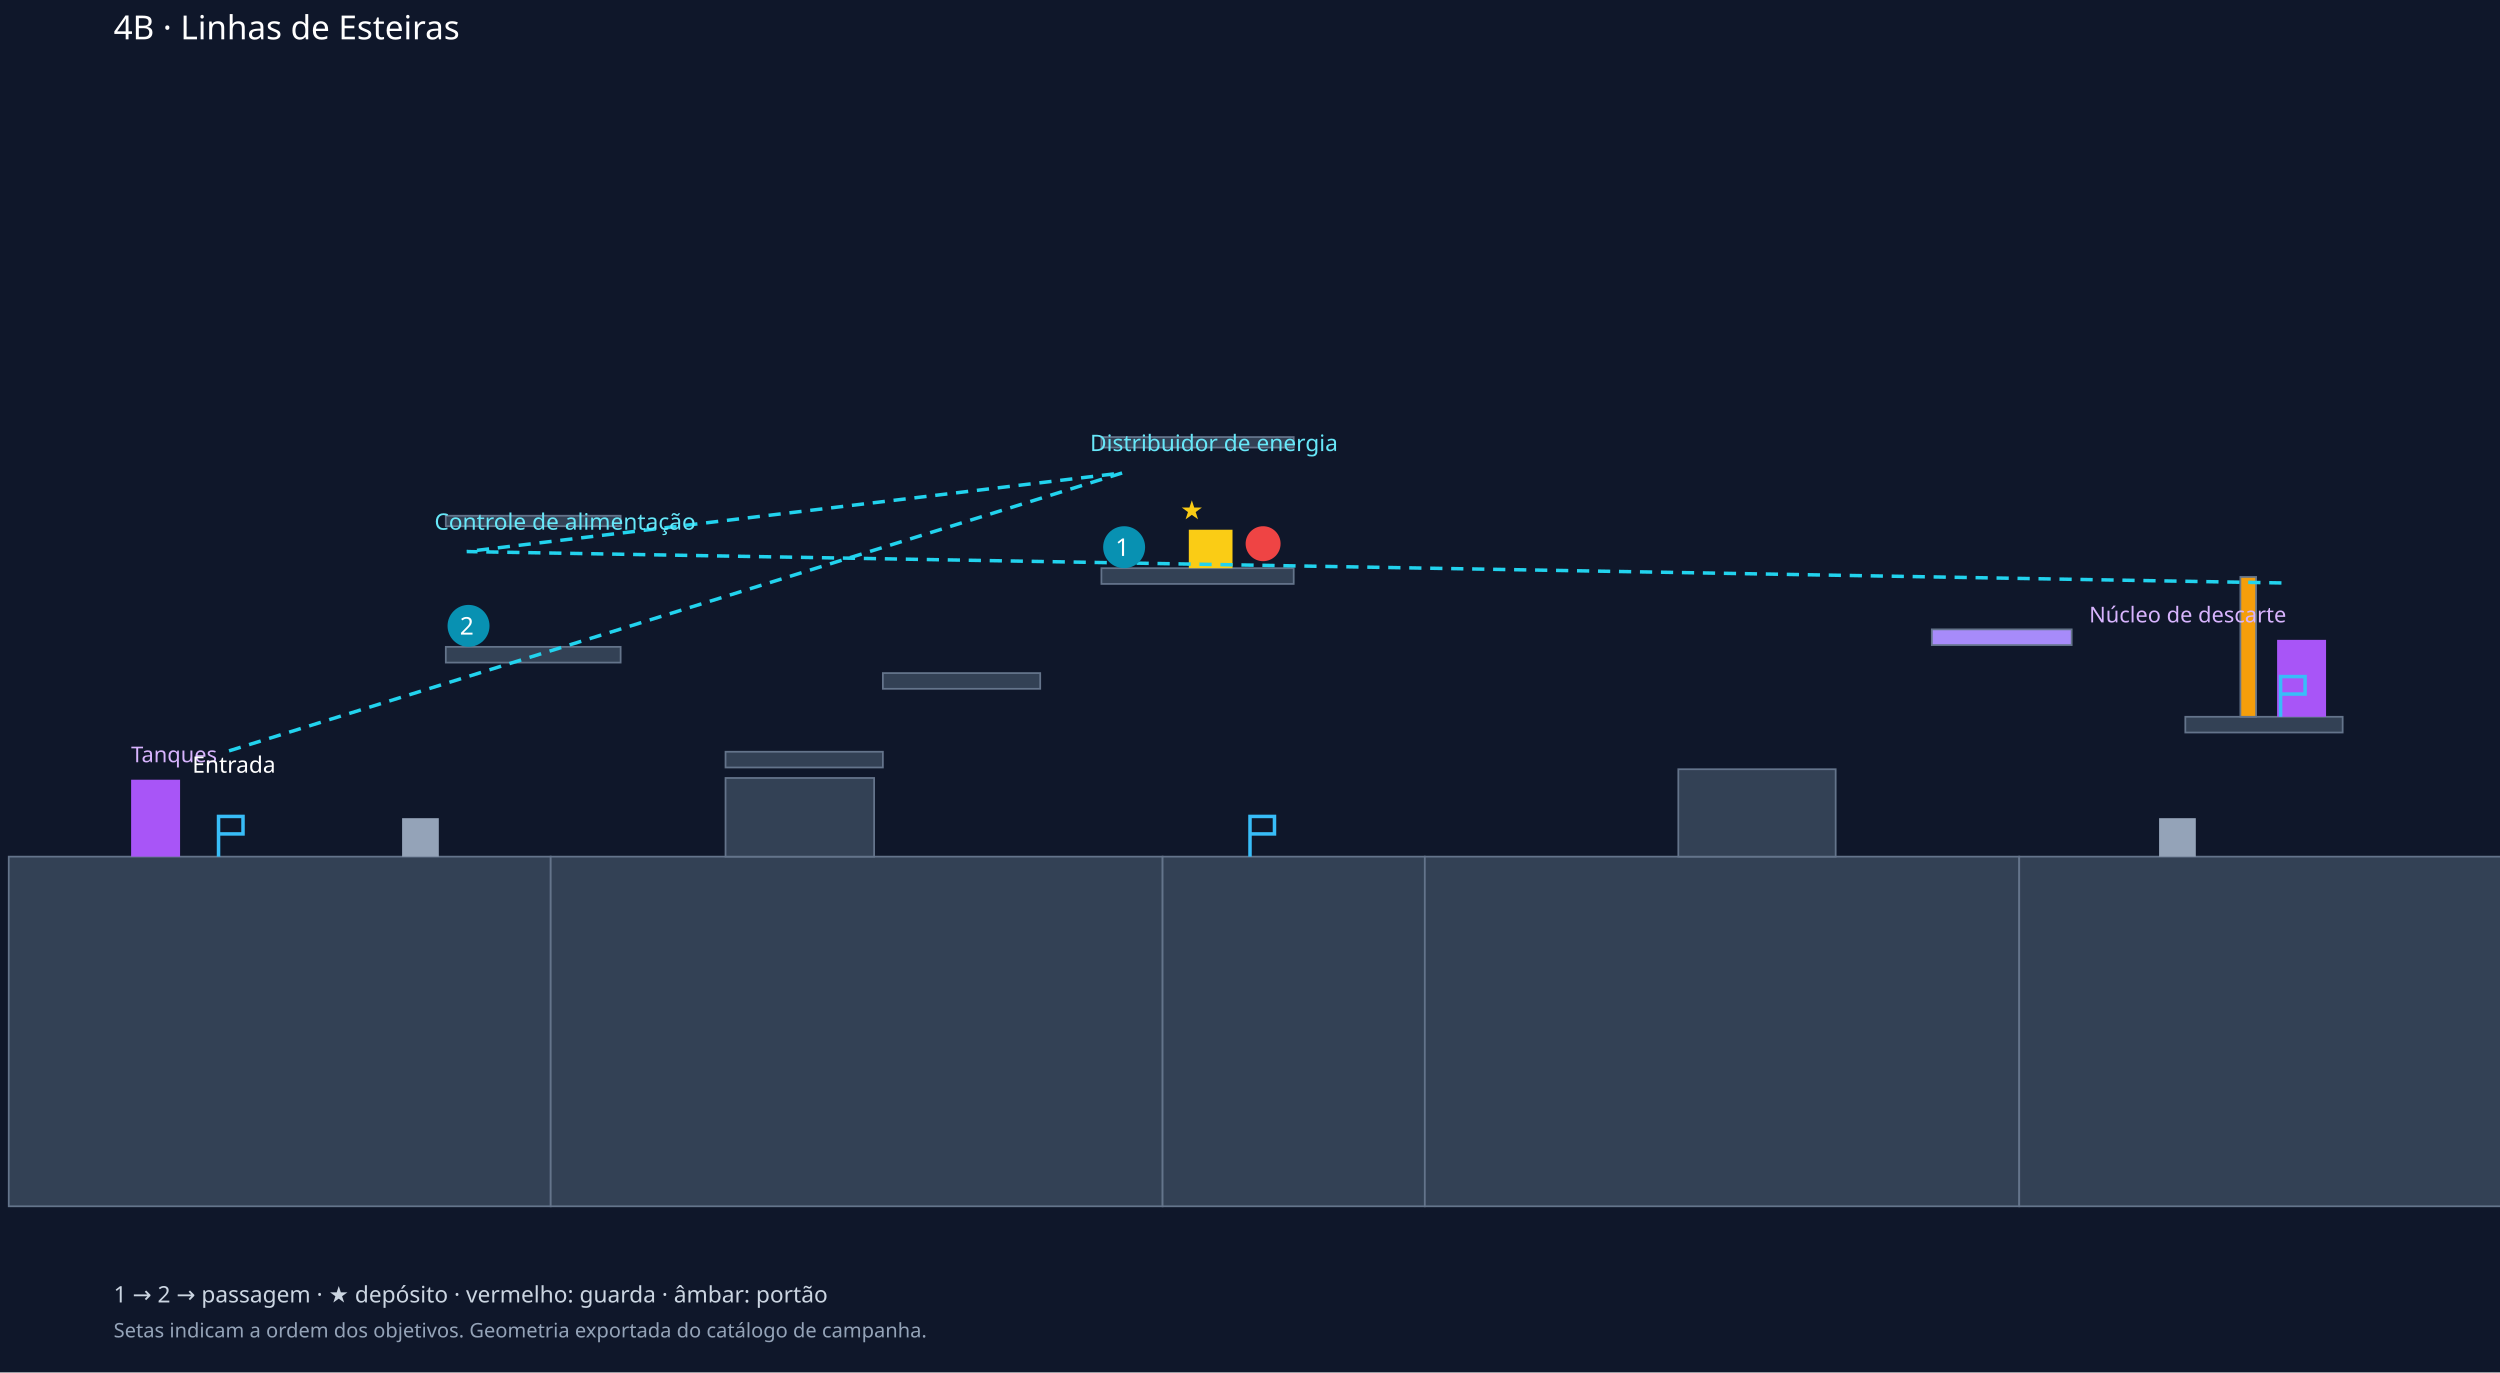
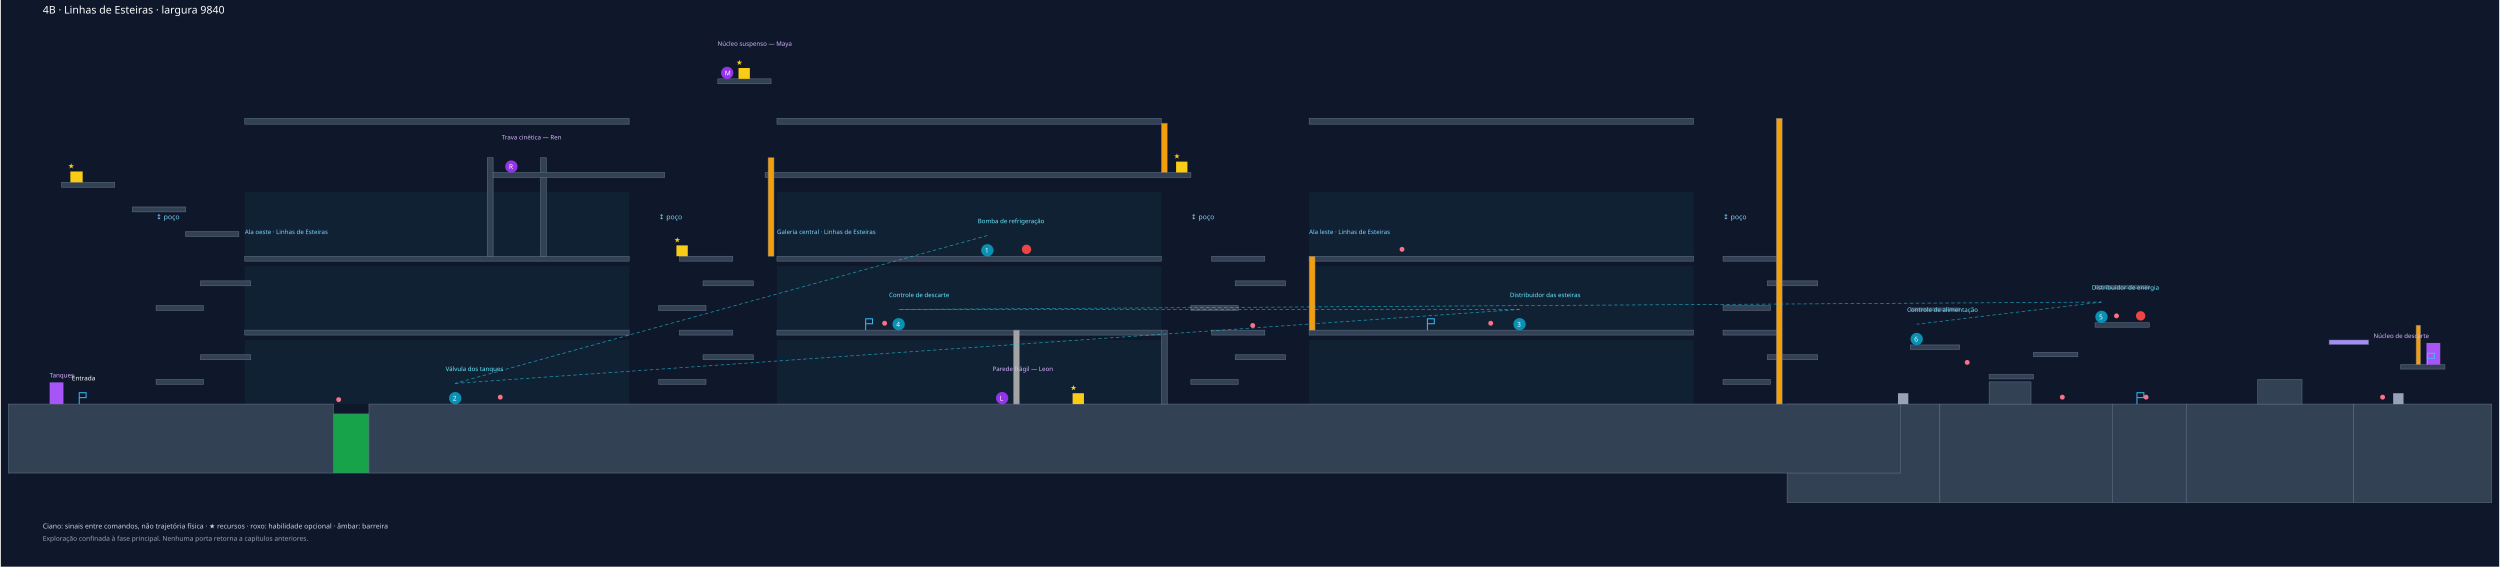
- <svg xmlns="http://www.w3.org/2000/svg" viewBox="-110 -320 2860 1570" width="1120" role="img" aria-label="Linhas de Esteiras">
-   <rect x="-110" y="-320" width="2860" height="1570" fill="#0f172a" />
-   <rect x="-100" y="660" width="620" height="400" fill="#334155" stroke="#64748b" stroke-width="2" />
-   <rect x="520" y="660" width="700" height="400" fill="#334155" stroke="#64748b" stroke-width="2" />
-   <rect x="1220" y="660" width="300" height="400" fill="#334155" stroke="#64748b" stroke-width="2" />
-   <rect x="1520" y="660" width="680" height="400" fill="#334155" stroke="#64748b" stroke-width="2" />
-   <rect x="2200" y="660" width="560" height="400" fill="#334155" stroke="#64748b" stroke-width="2" />
-   <rect x="720" y="570" width="170" height="90" fill="#334155" stroke="#64748b" stroke-width="2" />
-   <rect x="400" y="420" width="200" height="18" fill="#334155" stroke="#64748b" stroke-width="2" />
-   <rect x="1150" y="330" width="220" height="18" fill="#334155" stroke="#64748b" stroke-width="2" />
-   <rect x="1810" y="560" width="180" height="100" fill="#334155" stroke="#64748b" stroke-width="2" />
-   <rect x="2100" y="400" width="160" height="18" fill="#a78bfa" stroke="#64748b" stroke-width="2" />
-   <rect x="720" y="540" width="180" height="18" fill="#334155" stroke="#64748b" stroke-width="2" />
-   <rect x="900" y="450" width="180" height="18" fill="#334155" stroke="#64748b" stroke-width="2" />
-   <rect x="1150" y="180" width="220" height="12" fill="#334155" stroke="#64748b" stroke-width="2" />
-   <rect x="400" y="270" width="200" height="12" fill="#334155" stroke="#64748b" stroke-width="2" />
-   <rect x="2390" y="500" width="180" height="18" fill="#334155" stroke="#64748b" stroke-width="2" />
-   <rect x="2453" y="340" width="18" height="160" fill="#f59e0b" stroke="#64748b" stroke-width="2" />
-   <rect x="350" y="616" width="42" height="44" fill="#94a3b8" />
-   <rect x="1250" y="286" width="50" height="44" fill="#facc15" />
-   <text x="1240" y="274" fill="#facc15" font-size="30" font-family="sans-serif">★</text>
-   <rect x="2360" y="616" width="42" height="44" fill="#94a3b8" />
-   <polyline points="152,539 1174,221 424,311 2507,347" stroke="#22d3ee" stroke-width="4" stroke-dasharray="14 10" fill="none" />
-   <circle cx="1176" cy="306" r="24" fill="#0891b2" />
-   <text x="1166" y="316" fill="#fff" font-size="28" font-family="sans-serif">1</text>
-   <text x="1137" y="196" fill="#67e8f9" font-size="26" font-family="sans-serif">Distribuidor de energia</text>
-   <circle cx="426" cy="396" r="24" fill="#0891b2" />
-   <text x="416" y="406" fill="#fff" font-size="28" font-family="sans-serif">2</text>
-   <text x="387" y="286" fill="#67e8f9" font-size="26" font-family="sans-serif">Controle de alimentação</text>
-   <circle cx="1335" cy="302" r="20" fill="#ef4444" />
-   <rect x="40" y="572" width="56" height="88" fill="#a855f7" />
-   <text x="40" y="552" fill="#d8b4fe" font-size="25" font-family="sans-serif">Tanques</text>
-   <rect x="2495" y="412" width="56" height="88" fill="#a855f7" />
-   <text x="2280" y="392" fill="#d8b4fe" font-size="25" font-family="sans-serif">Núcleo de descarte</text>
-   <path d="M140,660v-46h28v20h-28" fill="none" stroke="#38bdf8" stroke-width="4" />
-   <path d="M1320,660v-46h28v20h-28" fill="none" stroke="#38bdf8" stroke-width="4" />
-   <path d="M2499,500v-46h28v20h-28" fill="none" stroke="#38bdf8" stroke-width="4" />
-   <text x="110" y="564" fill="#fff" font-size="26" font-family="sans-serif">Entrada</text>
-   <text x="20" y="-275" fill="#fff" font-size="38" font-family="sans-serif">4B · Linhas de Esteiras</text>
-   <text x="20" y="1170" fill="#cbd5e1" font-size="26" font-family="sans-serif">1 → 2 → passagem · ★ depósito · vermelho: guarda · âmbar: portão</text>
-   <text x="20" y="1210" fill="#94a3b8" font-size="23" font-family="sans-serif">Setas indicam a ordem dos objetivos. Geometria exportada do catálogo de campanha.</text>
+ <svg xmlns="http://www.w3.org/2000/svg" viewBox="-150 -980 10140 2300" width="1800" height="408" role="img" aria-label="Linhas de Esteiras">
+   <rect x="-150" y="-980" width="10140" height="2300" fill="#0f172a" />
+   <rect x="840" y="400" width="1560" height="260" fill="#164e63" opacity="0.18" />
+   <rect x="840" y="100" width="1560" height="260" fill="#164e63" opacity="0.18" />
+   <rect x="840" y="-200" width="1560" height="260" fill="#164e63" opacity="0.18" />
+   <rect x="3000" y="400" width="1560" height="260" fill="#164e63" opacity="0.18" />
+   <rect x="3000" y="100" width="1560" height="260" fill="#164e63" opacity="0.18" />
+   <rect x="3000" y="-200" width="1560" height="260" fill="#164e63" opacity="0.18" />
+   <rect x="5160" y="400" width="1560" height="260" fill="#164e63" opacity="0.18" />
+   <rect x="5160" y="100" width="1560" height="260" fill="#164e63" opacity="0.18" />
+   <rect x="5160" y="-200" width="1560" height="260" fill="#164e63" opacity="0.18" />
+   <text x="480" y="-90" fill="#7dd3fc" font-size="28" font-family="sans-serif">↕ poço</text>
+   <text x="2520" y="-90" fill="#7dd3fc" font-size="28" font-family="sans-serif">↕ poço</text>
+   <text x="4680" y="-90" fill="#7dd3fc" font-size="28" font-family="sans-serif">↕ poço</text>
+   <text x="6840" y="-90" fill="#7dd3fc" font-size="28" font-family="sans-serif">↕ poço</text>
+   <text x="840" y="-30" fill="#7dd3fc" font-size="25" font-family="sans-serif">Ala oeste · Linhas de Esteiras</text>
+   <text x="3000" y="-30" fill="#7dd3fc" font-size="25" font-family="sans-serif">Galeria central · Linhas de Esteiras</text>
+   <text x="5160" y="-30" fill="#7dd3fc" font-size="25" font-family="sans-serif">Ala leste · Linhas de Esteiras</text>
+   <rect x="7100" y="660" width="620" height="400" fill="#334155" stroke="#64748b" stroke-width="2" />
+   <rect x="7720" y="660" width="700" height="400" fill="#334155" stroke="#64748b" stroke-width="2" />
+   <rect x="8420" y="660" width="300" height="400" fill="#334155" stroke="#64748b" stroke-width="2" />
+   <rect x="8720" y="660" width="680" height="400" fill="#334155" stroke="#64748b" stroke-width="2" />
+   <rect x="9400" y="660" width="560" height="400" fill="#334155" stroke="#64748b" stroke-width="2" />
+   <rect x="7920" y="570" width="170" height="90" fill="#334155" stroke="#64748b" stroke-width="2" />
+   <rect x="7600" y="420" width="200" height="18" fill="#334155" stroke="#64748b" stroke-width="2" />
+   <rect x="8350" y="330" width="220" height="18" fill="#334155" stroke="#64748b" stroke-width="2" />
+   <rect x="9010" y="560" width="180" height="100" fill="#334155" stroke="#64748b" stroke-width="2" />
+   <rect x="9300" y="400" width="160" height="18" fill="#a78bfa" stroke="#64748b" stroke-width="2" />
+   <rect x="7920" y="540" width="180" height="18" fill="#334155" stroke="#64748b" stroke-width="2" />
+   <rect x="8100" y="450" width="180" height="18" fill="#334155" stroke="#64748b" stroke-width="2" />
+   <rect x="8350" y="180" width="220" height="12" fill="#334155" stroke="#64748b" stroke-width="2" />
+   <rect x="7600" y="270" width="200" height="12" fill="#334155" stroke="#64748b" stroke-width="2" />
+   <rect x="9590" y="500" width="180" height="18" fill="#334155" stroke="#64748b" stroke-width="2" />
+   <rect x="9653" y="340" width="18" height="160" fill="#f59e0b" stroke="#64748b" stroke-width="2" />
+   <rect x="-120" y="660" width="1320" height="280" fill="#334155" stroke="#64748b" stroke-width="2" />
+   <rect x="1200" y="700" width="144" height="240" fill="#16a34a" stroke="#64748b" stroke-width="2" />
+   <rect x="1344" y="660" width="6216" height="280" fill="#334155" stroke="#64748b" stroke-width="2" />
+   <rect x="840" y="360" width="1560" height="20" fill="#334155" stroke="#64748b" stroke-width="2" />
+   <rect x="840" y="60" width="1560" height="20" fill="#334155" stroke="#64748b" stroke-width="2" />
+   <rect x="840" y="-500" width="1560" height="24" fill="#334155" stroke="#64748b" stroke-width="2" />
+   <rect x="3000" y="360" width="1560" height="20" fill="#334155" stroke="#64748b" stroke-width="2" />
+   <rect x="3000" y="60" width="1560" height="20" fill="#334155" stroke="#64748b" stroke-width="2" />
+   <rect x="3000" y="-500" width="1560" height="24" fill="#334155" stroke="#64748b" stroke-width="2" />
+   <rect x="5160" y="360" width="1560" height="20" fill="#334155" stroke="#64748b" stroke-width="2" />
+   <rect x="5160" y="60" width="1560" height="20" fill="#334155" stroke="#64748b" stroke-width="2" />
+   <rect x="5160" y="-500" width="1560" height="24" fill="#334155" stroke="#64748b" stroke-width="2" />
+   <rect x="480" y="560" width="192" height="20" fill="#334155" stroke="#64748b" stroke-width="2" />
+   <rect x="660" y="460" width="204" height="20" fill="#334155" stroke="#64748b" stroke-width="2" />
+   <rect x="480" y="260" width="192" height="20" fill="#334155" stroke="#64748b" stroke-width="2" />
+   <rect x="660" y="160" width="204" height="20" fill="#334155" stroke="#64748b" stroke-width="2" />
+   <rect x="2520" y="560" width="192" height="20" fill="#334155" stroke="#64748b" stroke-width="2" />
+   <rect x="2700" y="460" width="204" height="20" fill="#334155" stroke="#64748b" stroke-width="2" />
+   <rect x="2520" y="260" width="192" height="20" fill="#334155" stroke="#64748b" stroke-width="2" />
+   <rect x="2700" y="160" width="204" height="20" fill="#334155" stroke="#64748b" stroke-width="2" />
+   <rect x="4680" y="560" width="192" height="20" fill="#334155" stroke="#64748b" stroke-width="2" />
+   <rect x="4860" y="460" width="204" height="20" fill="#334155" stroke="#64748b" stroke-width="2" />
+   <rect x="4680" y="260" width="192" height="20" fill="#334155" stroke="#64748b" stroke-width="2" />
+   <rect x="4860" y="160" width="204" height="20" fill="#334155" stroke="#64748b" stroke-width="2" />
+   <rect x="6840" y="560" width="192" height="20" fill="#334155" stroke="#64748b" stroke-width="2" />
+   <rect x="7020" y="460" width="204" height="20" fill="#334155" stroke="#64748b" stroke-width="2" />
+   <rect x="6840" y="260" width="192" height="20" fill="#334155" stroke="#64748b" stroke-width="2" />
+   <rect x="7020" y="160" width="204" height="20" fill="#334155" stroke="#64748b" stroke-width="2" />
+   <rect x="2604" y="360" width="216" height="20" fill="#334155" stroke="#64748b" stroke-width="2" />
+   <rect x="2604" y="60" width="216" height="20" fill="#334155" stroke="#64748b" stroke-width="2" />
+   <rect x="4764" y="360" width="216" height="20" fill="#334155" stroke="#64748b" stroke-width="2" />
+   <rect x="4764" y="60" width="216" height="20" fill="#334155" stroke="#64748b" stroke-width="2" />
+   <rect x="6840" y="360" width="216" height="20" fill="#334155" stroke="#64748b" stroke-width="2" />
+   <rect x="6840" y="60" width="216" height="20" fill="#334155" stroke="#64748b" stroke-width="2" />
+   <rect x="1824" y="-340" width="24" height="400" fill="#334155" stroke="#64748b" stroke-width="2" />
+   <rect x="2040" y="-340" width="24" height="400" fill="#334155" stroke="#64748b" stroke-width="2" />
+   <rect x="1848" y="-280" width="696" height="20" fill="#334155" stroke="#64748b" stroke-width="2" />
+   <rect x="2952" y="-280" width="1728" height="20" fill="#334155" stroke="#64748b" stroke-width="2" />
+   <rect x="2760" y="-660" width="216" height="20" fill="#334155" stroke="#64748b" stroke-width="2" />
+   <rect x="3960" y="360" width="24" height="300" fill="#a3a3a3" stroke="#64748b" stroke-width="2" />
+   <rect x="4560" y="360" width="24" height="300" fill="#334155" stroke="#64748b" stroke-width="2" />
+   <rect x="2964" y="-340" width="24" height="400" fill="#f59e0b" stroke="#64748b" stroke-width="2" />
+   <rect x="4560" y="-480" width="24" height="200" fill="#f59e0b" stroke="#64748b" stroke-width="2" />
+   <rect x="5160" y="60" width="24" height="300" fill="#f59e0b" stroke="#64748b" stroke-width="2" />
+   <rect x="7056" y="-500" width="24" height="1160" fill="#f59e0b" stroke="#64748b" stroke-width="2" />
+   <rect x="600" y="-40" width="216" height="20" fill="#334155" stroke="#64748b" stroke-width="2" />
+   <rect x="384" y="-140" width="216" height="20" fill="#334155" stroke="#64748b" stroke-width="2" />
+   <rect x="96" y="-240" width="216" height="20" fill="#334155" stroke="#64748b" stroke-width="2" />
+   <rect x="7550" y="616" width="42" height="44" fill="#94a3b8" />
+   <rect x="132" y="-284" width="50" height="44" fill="#facc15" />
+   <text x="122" y="-296" fill="#facc15" font-size="30" font-family="sans-serif">★</text>
+   <rect x="9560" y="616" width="42" height="44" fill="#94a3b8" />
+   <rect x="4620" y="-324" width="46" height="44" fill="#facc15" />
+   <text x="4610" y="-336" fill="#facc15" font-size="30" font-family="sans-serif">★</text>
+   <rect x="2844" y="-704" width="46" height="44" fill="#facc15" />
+   <text x="2834" y="-716" fill="#facc15" font-size="30" font-family="sans-serif">★</text>
+   <rect x="4200" y="616" width="46" height="44" fill="#facc15" />
+   <text x="4190" y="604" fill="#facc15" font-size="30" font-family="sans-serif">★</text>
+   <rect x="2592" y="16" width="46" height="44" fill="#facc15" />
+   <text x="2582" y="4" fill="#facc15" font-size="30" font-family="sans-serif">★</text>
+   <path d="M3854,-24L1694,576" stroke="#22d3ee" opacity=".65" stroke-width="3" stroke-dasharray="14 10" fill="none" />
+   <path d="M1694,576L6014,276" stroke="#22d3ee" opacity=".65" stroke-width="3" stroke-dasharray="14 10" fill="none" />
+   <path d="M6014,276L3494,276" stroke="#22d3ee" opacity=".65" stroke-width="3" stroke-dasharray="14 10" fill="none" />
+   <path d="M3494,276L8376,246" stroke="#22d3ee" opacity=".65" stroke-width="3" stroke-dasharray="14 10" fill="none" />
+   <path d="M8376,246L7626,336" stroke="#22d3ee" opacity=".65" stroke-width="3" stroke-dasharray="14 10" fill="none" />
+   <circle cx="3854" cy="36" r="25" fill="#0891b2" />
+   <text x="3844" y="46" fill="#fff" font-size="27" font-family="sans-serif">1</text>
+   <text x="3815" y="-74" fill="#67e8f9" font-size="25" font-family="sans-serif">Bomba de refrigeração</text>
+   <circle cx="1694" cy="636" r="25" fill="#0891b2" />
+   <text x="1684" y="646" fill="#fff" font-size="27" font-family="sans-serif">2</text>
+   <text x="1655" y="526" fill="#67e8f9" font-size="25" font-family="sans-serif">Válvula dos tanques</text>
+   <circle cx="6014" cy="336" r="25" fill="#0891b2" />
+   <text x="6004" y="346" fill="#fff" font-size="27" font-family="sans-serif">3</text>
+   <text x="5975" y="226" fill="#67e8f9" font-size="25" font-family="sans-serif">Distribuidor das esteiras</text>
+   <circle cx="3494" cy="336" r="25" fill="#0891b2" />
+   <text x="3484" y="346" fill="#fff" font-size="27" font-family="sans-serif">4</text>
+   <text x="3455" y="226" fill="#67e8f9" font-size="25" font-family="sans-serif">Controle de descarte</text>
+   <circle cx="8376" cy="306" r="25" fill="#0891b2" />
+   <text x="8366" y="316" fill="#fff" font-size="27" font-family="sans-serif">5</text>
+   <text x="8337" y="196" fill="#67e8f9" font-size="25" font-family="sans-serif">Distribuidor de energia</text>
+   <circle cx="7626" cy="396" r="25" fill="#0891b2" />
+   <text x="7616" y="406" fill="#fff" font-size="27" font-family="sans-serif">6</text>
+   <text x="7587" y="286" fill="#67e8f9" font-size="25" font-family="sans-serif">Controle de alimentação</text>
+   <circle cx="1922" cy="-304" r="25" fill="#9333ea" />
+   <text x="1912" y="-294" fill="#fff" font-size="27" font-family="sans-serif">R</text>
+   <text x="1883" y="-414" fill="#d8b4fe" font-size="25" font-family="sans-serif">Trava cinética — Ren</text>
+   <circle cx="2798" cy="-684" r="25" fill="#9333ea" />
+   <text x="2788" y="-674" fill="#fff" font-size="27" font-family="sans-serif">M</text>
+   <text x="2759" y="-794" fill="#d8b4fe" font-size="25" font-family="sans-serif">Núcleo suspenso — Maya</text>
+   <circle cx="3914" cy="636" r="25" fill="#9333ea" />
+   <text x="3904" y="646" fill="#fff" font-size="27" font-family="sans-serif">L</text>
+   <text x="3875" y="526" fill="#d8b4fe" font-size="25" font-family="sans-serif">Parede frágil — Leon</text>
+   <circle cx="7831" cy="491" r="10" fill="#fb7185" />
+   <circle cx="8217" cy="632" r="10" fill="#fb7185" />
+   <circle cx="8437" cy="302" r="10" fill="#fb7185" />
+   <circle cx="8557" cy="632" r="10" fill="#fb7185" />
+   <circle cx="9517" cy="632" r="10" fill="#fb7185" />
+   <circle cx="8535" cy="302" r="19" fill="#ef4444" />
+   <circle cx="4013" cy="32" r="19" fill="#ef4444" />
+   <circle cx="1877" cy="632" r="10" fill="#fb7185" />
+   <circle cx="5897" cy="332" r="10" fill="#fb7185" />
+   <circle cx="5537" cy="32" r="10" fill="#fb7185" />
+   <circle cx="1221" cy="642" r="10" fill="#fb7185" />
+   <circle cx="4931" cy="341" r="10" fill="#fb7185" />
+   <circle cx="3437" cy="332" r="10" fill="#fb7185" />
+   <rect x="48" y="572" width="56" height="88" fill="#a855f7" />
+   <text x="48" y="552" fill="#d8b4fe" font-size="25" font-family="sans-serif">Tanques</text>
+   <rect x="9695" y="412" width="56" height="88" fill="#a855f7" />
+   <text x="9480" y="392" fill="#d8b4fe" font-size="25" font-family="sans-serif">Núcleo de descarte</text>
+   <path d="M168,660v-46h28v20h-28" fill="none" stroke="#38bdf8" stroke-width="4" />
+   <path d="M3360,360v-46h28v20h-28" fill="none" stroke="#38bdf8" stroke-width="4" />
+   <path d="M5640,360v-46h28v20h-28" fill="none" stroke="#38bdf8" stroke-width="4" />
+   <path d="M8520,660v-46h28v20h-28" fill="none" stroke="#38bdf8" stroke-width="4" />
+   <path d="M9699,500v-46h28v20h-28" fill="none" stroke="#38bdf8" stroke-width="4" />
+   <text x="138" y="564" fill="#fff" font-size="26" font-family="sans-serif">Entrada</text>
+   <text x="20" y="-925" fill="#fff" font-size="43" font-family="sans-serif">4B · Linhas de Esteiras · largura 9840</text>
+   <text x="20" y="1165" fill="#cbd5e1" font-size="28" font-family="sans-serif">Ciano: sinais entre comandos, não trajetória física · ★ recursos · roxo: habilidade opcional · âmbar: barreira</text>
+   <text x="20" y="1215" fill="#94a3b8" font-size="27" font-family="sans-serif">Exploração confinada à fase principal. Nenhuma porta retorna a capítulos anteriores.</text>
</svg>
